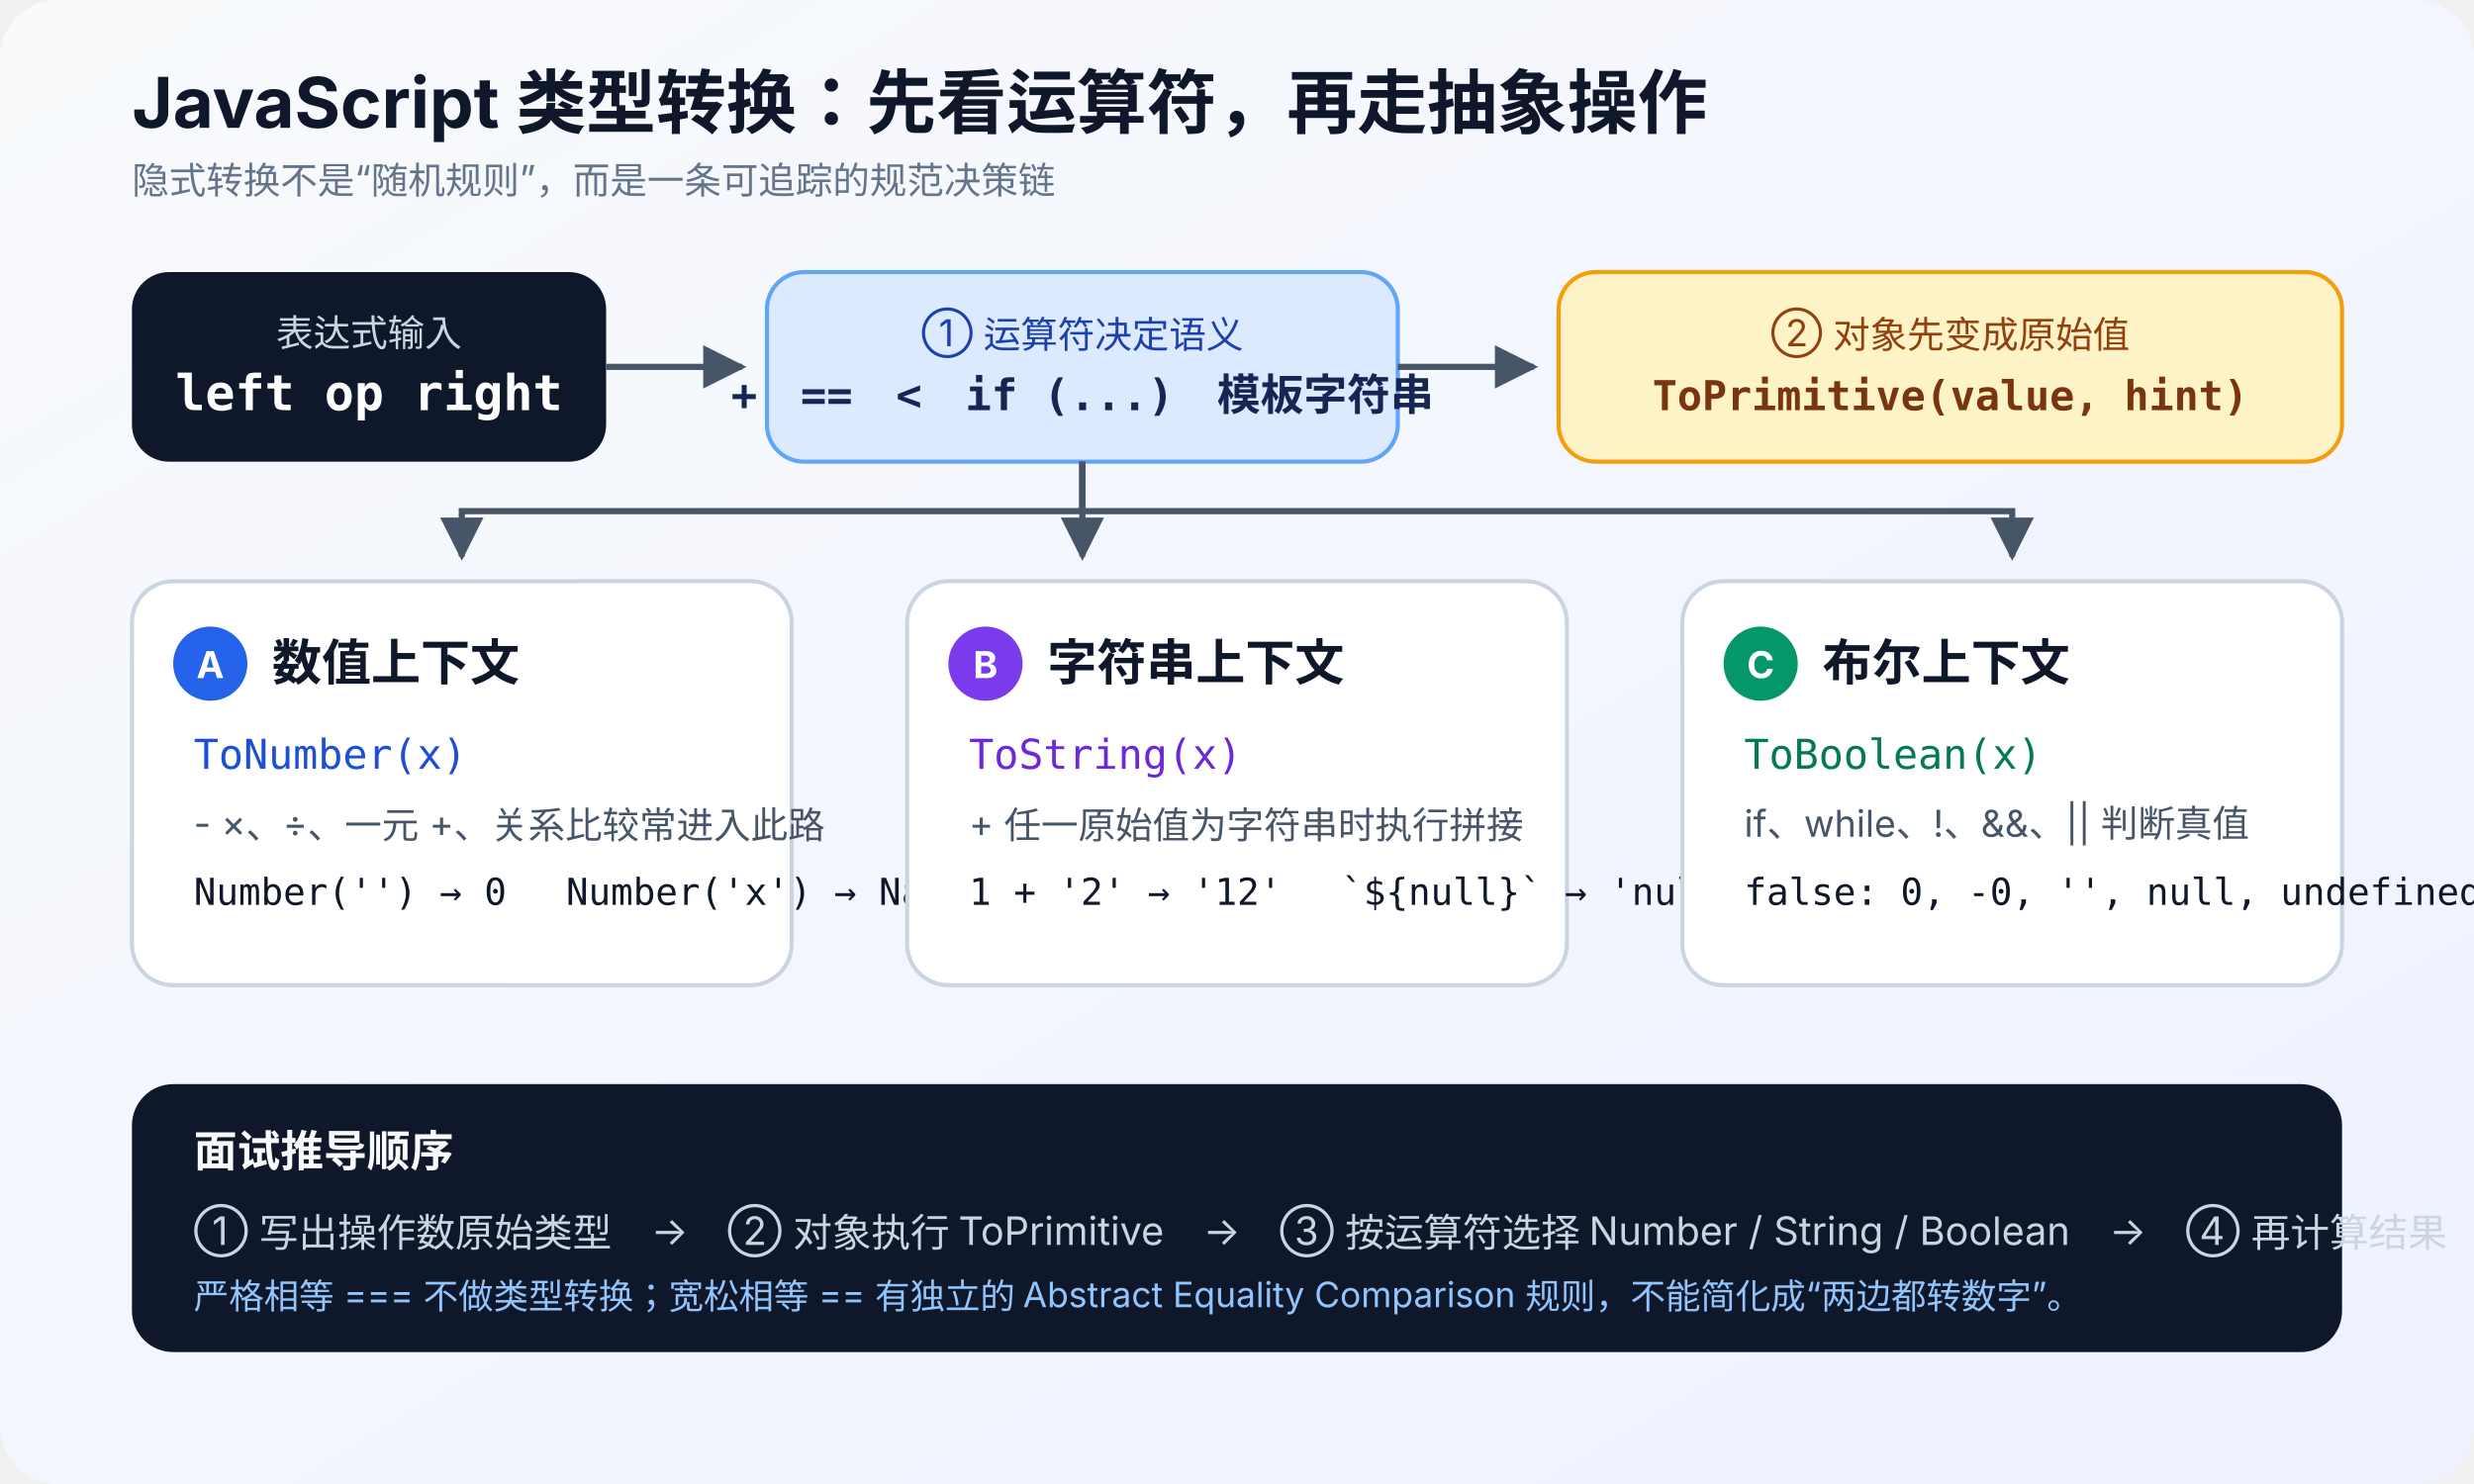
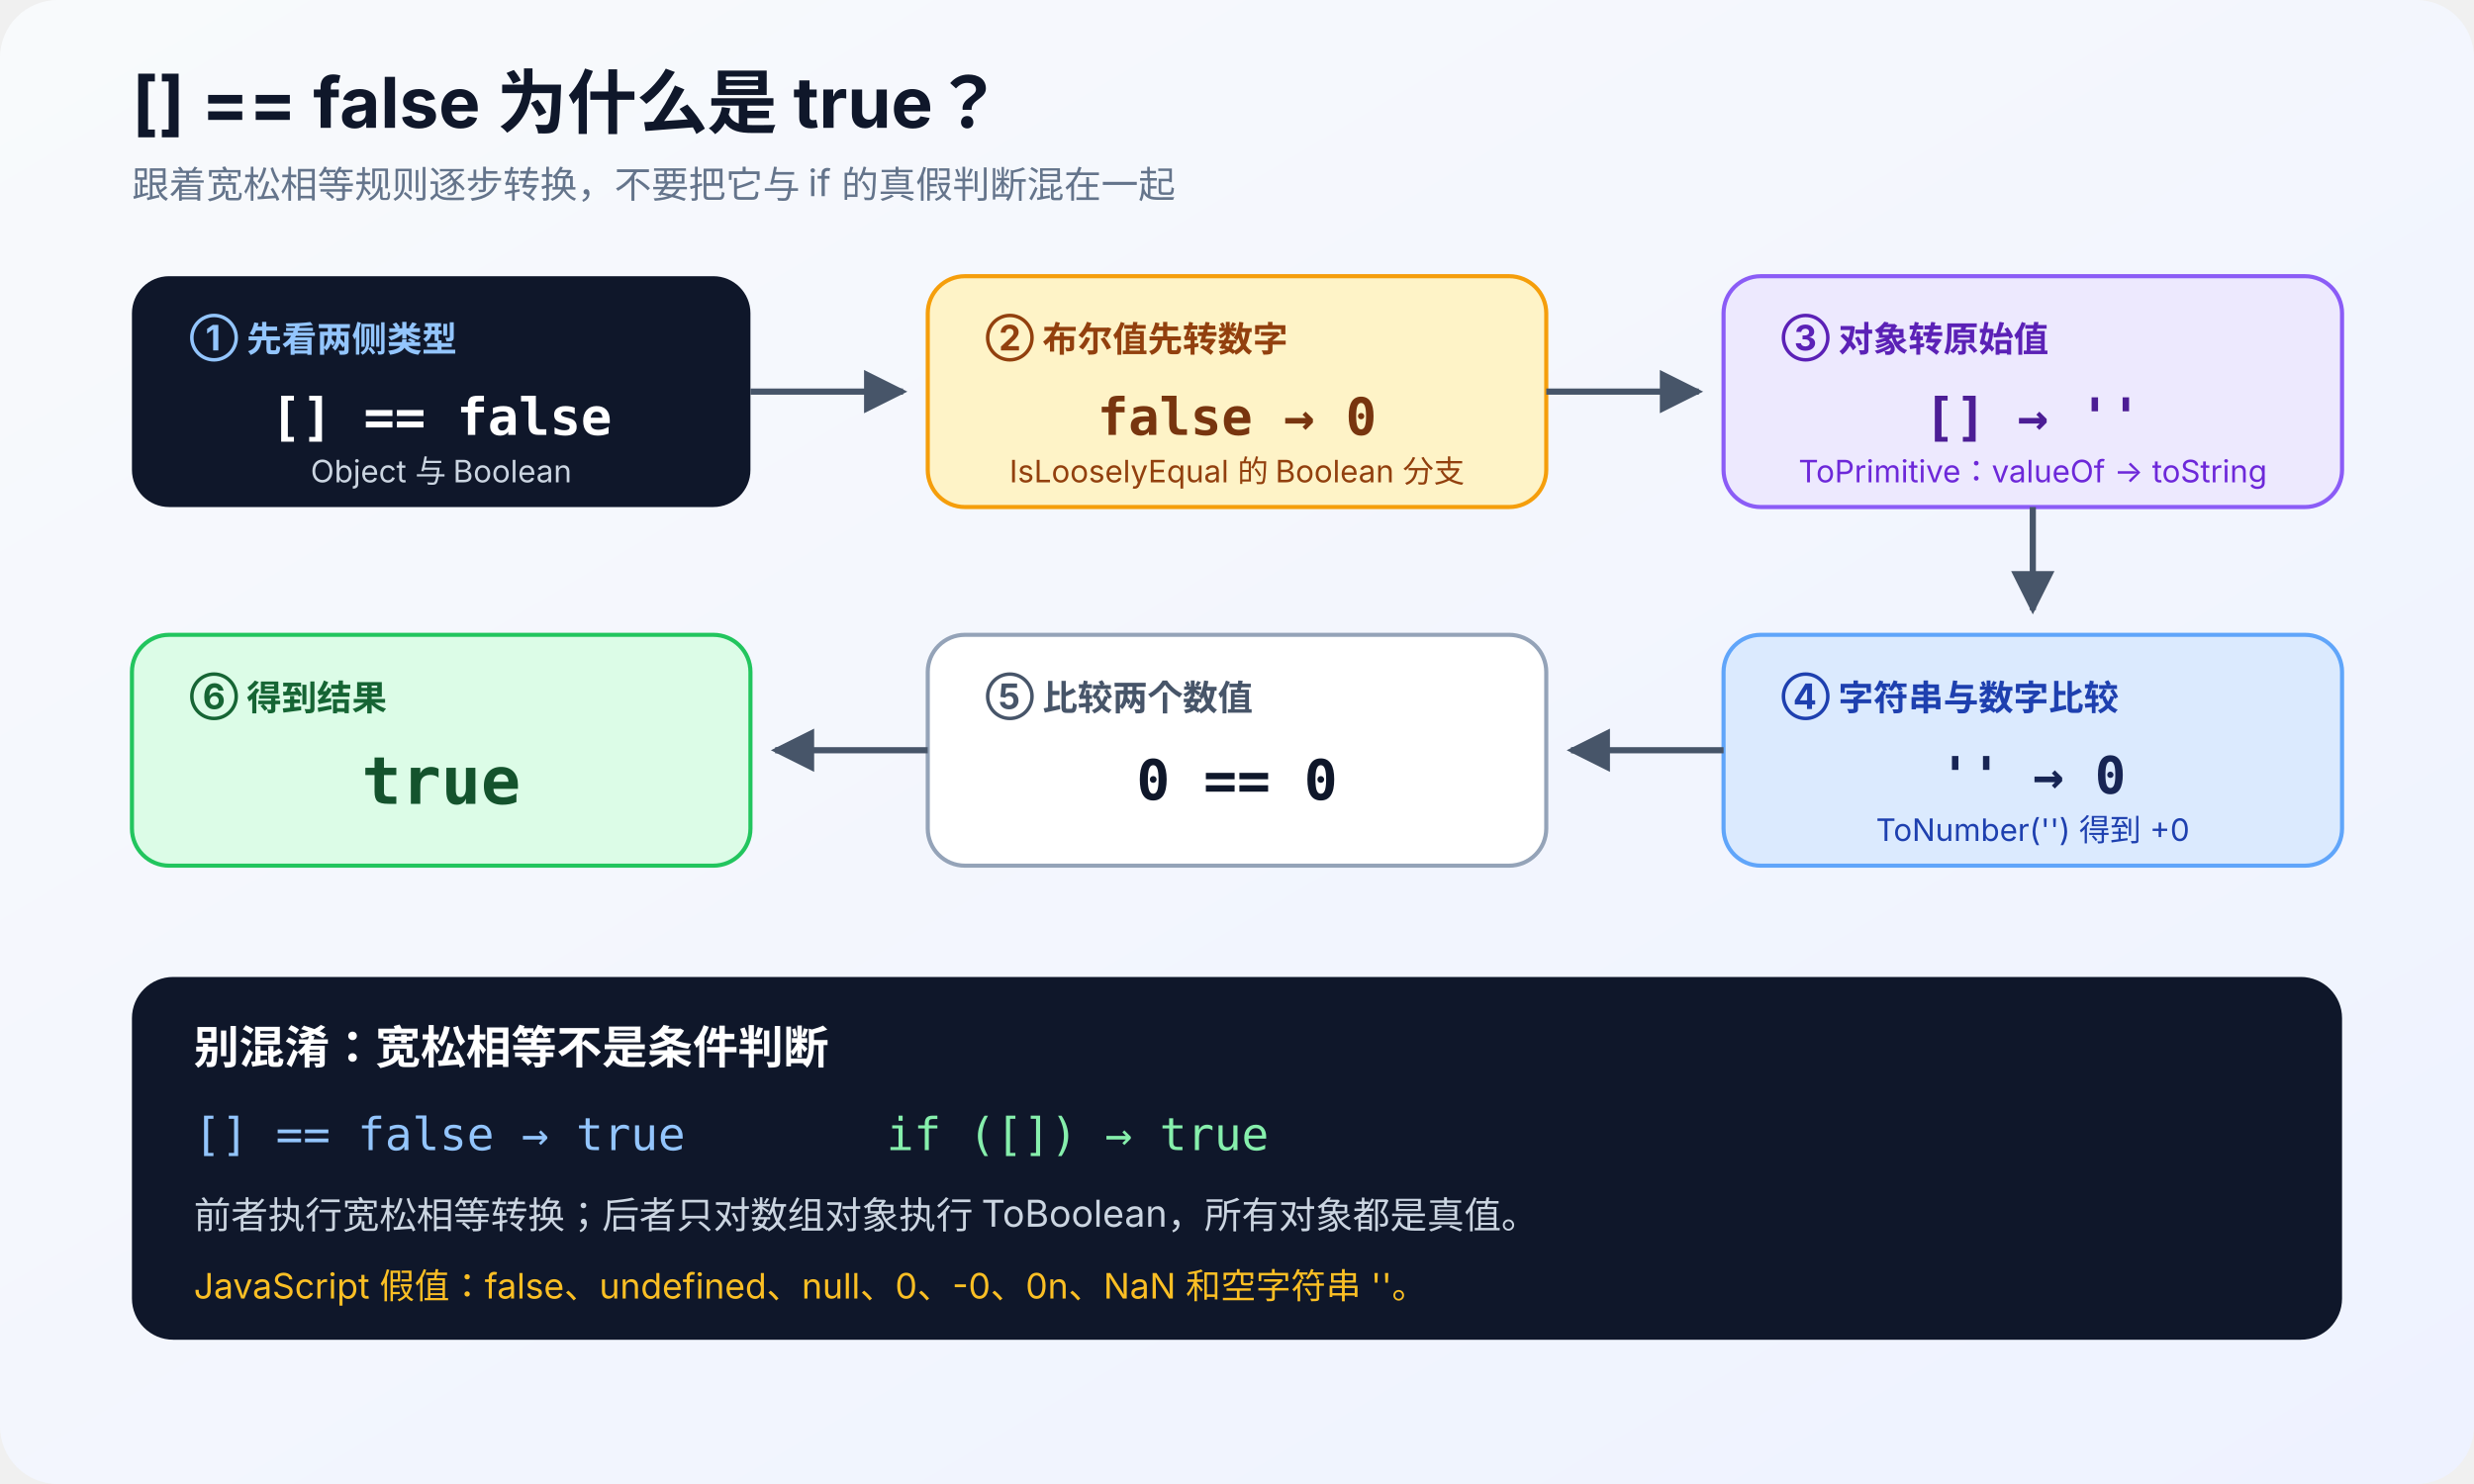
<svg xmlns="http://www.w3.org/2000/svg" width="1200" height="720" viewBox="0 0 1200 720" role="img" aria-labelledby="title desc">
  <defs>
    <linearGradient id="bg" x1="0" y1="0" x2="1" y2="1">
      <stop stop-color="#f8fafc" />
      <stop offset="1" stop-color="#eef2ff" />
    </linearGradient>
-     <marker id="arrow" viewBox="0 0 10 10" refX="9" refY="5" markerWidth="7" markerHeight="7" orient="auto-start-reverse">
+     <marker id="arrow" viewBox="0 0 10 10" refX="9" refY="5" markerWidth="7" markerHeight="7" orient="auto">
      <path d="M0 0 10 5 0 10Z" fill="#475569" />
    </marker>
  </defs>
  <rect width="1200" height="720" rx="28" fill="url(#bg)" />
-   <text x="64" y="62" font-family="Inter, Noto Sans SC, sans-serif" font-size="34" font-weight="700" fill="#0f172a">JavaScript 类型转换：先看运算符，再走抽象操作</text>
-   <text x="64" y="94" font-family="Inter, Noto Sans SC, sans-serif" font-size="18" fill="#64748b">隐式转换不是“随机规则”，而是一条可追踪的规范决策链</text>
-   <rect x="64" y="132" width="230" height="92" rx="18" fill="#0f172a" />
-   <text x="179" y="168" text-anchor="middle" font-family="Inter, Noto Sans SC, sans-serif" font-size="18" fill="#cbd5e1">表达式输入</text>
-   <text x="179" y="199" text-anchor="middle" font-family="IBM Plex Mono, monospace" font-size="24" font-weight="600" fill="#fff">left  op  right</text>
-   <rect x="372" y="132" width="306" height="92" rx="18" fill="#dbeafe" stroke="#60a5fa" stroke-width="2" />
-   <text x="525" y="168" text-anchor="middle" font-family="Inter, Noto Sans SC, sans-serif" font-size="18" fill="#1e40af">① 运算符决定语义</text>
-   <text x="525" y="199" text-anchor="middle" font-family="IBM Plex Mono, monospace" font-size="21" font-weight="600" fill="#172554">+　==　&lt;　if (...)　模板字符串</text>
-   <path d="M294 178H360" stroke="#475569" stroke-width="3" marker-end="url(#arrow)" />
-   <rect x="756" y="132" width="380" height="92" rx="18" fill="#fef3c7" stroke="#f59e0b" stroke-width="2" />
-   <text x="946" y="168" text-anchor="middle" font-family="Inter, Noto Sans SC, sans-serif" font-size="18" fill="#92400e">② 对象先变成原始值</text>
-   <text x="946" y="199" text-anchor="middle" font-family="IBM Plex Mono, monospace" font-size="20" font-weight="600" fill="#78350f">ToPrimitive(value, hint)</text>
-   <path d="M678 178H744" stroke="#475569" stroke-width="3" marker-end="url(#arrow)" />
-   <rect x="64" y="282" width="320" height="196" rx="20" fill="#fff" stroke="#cbd5e1" stroke-width="2" />
-   <circle cx="102" cy="322" r="18" fill="#2563eb" />
-   <text x="102" y="329" text-anchor="middle" font-family="Inter, sans-serif" font-size="18" font-weight="700" fill="#fff">A</text>
-   <text x="132" y="330" font-family="Inter, Noto Sans SC, sans-serif" font-size="24" font-weight="700" fill="#0f172a">数值上下文</text>
-   <text x="94" y="373" font-family="IBM Plex Mono, monospace" font-size="20" fill="#1d4ed8">ToNumber(x)</text>
-   <text x="94" y="406" font-family="Inter, Noto Sans SC, sans-serif" font-size="18" fill="#475569">- ×、÷、一元 +、关系比较常进入此路</text>
-   <text x="94" y="439" font-family="IBM Plex Mono, monospace" font-size="18" fill="#0f172a">Number('') → 0　 Number('x') → NaN</text>
-   <rect x="440" y="282" width="320" height="196" rx="20" fill="#fff" stroke="#cbd5e1" stroke-width="2" />
-   <circle cx="478" cy="322" r="18" fill="#7c3aed" />
-   <text x="478" y="329" text-anchor="middle" font-family="Inter, sans-serif" font-size="18" font-weight="700" fill="#fff">B</text>
-   <text x="508" y="330" font-family="Inter, Noto Sans SC, sans-serif" font-size="24" font-weight="700" fill="#0f172a">字符串上下文</text>
-   <text x="470" y="373" font-family="IBM Plex Mono, monospace" font-size="20" fill="#6d28d9">ToString(x)</text>
-   <text x="470" y="406" font-family="Inter, Noto Sans SC, sans-serif" font-size="18" fill="#475569">+ 任一原始值为字符串时执行拼接</text>
-   <text x="470" y="439" font-family="IBM Plex Mono, monospace" font-size="18" fill="#0f172a">1 + '2' → '12'　 `${null}` → 'null'</text>
-   <rect x="816" y="282" width="320" height="196" rx="20" fill="#fff" stroke="#cbd5e1" stroke-width="2" />
-   <circle cx="854" cy="322" r="18" fill="#059669" />
-   <text x="854" y="329" text-anchor="middle" font-family="Inter, sans-serif" font-size="18" font-weight="700" fill="#fff">C</text>
-   <text x="884" y="330" font-family="Inter, Noto Sans SC, sans-serif" font-size="24" font-weight="700" fill="#0f172a">布尔上下文</text>
-   <text x="846" y="373" font-family="IBM Plex Mono, monospace" font-size="20" fill="#047857">ToBoolean(x)</text>
-   <text x="846" y="406" font-family="Inter, Noto Sans SC, sans-serif" font-size="18" fill="#475569">if、while、!、&amp;&amp;、|| 判断真值</text>
-   <text x="846" y="439" font-family="IBM Plex Mono, monospace" font-size="18" fill="#0f172a">false: 0, -0, '', null, undefined, NaN</text>
-   <path d="M525 224V248H224V270" fill="none" stroke="#475569" stroke-width="3" marker-end="url(#arrow)" />
-   <path d="M525 224V270" fill="none" stroke="#475569" stroke-width="3" marker-end="url(#arrow)" />
-   <path d="M525 224V248H976V270" fill="none" stroke="#475569" stroke-width="3" marker-end="url(#arrow)" />
-   <rect x="64" y="526" width="1072" height="130" rx="20" fill="#0f172a" />
-   <text x="94" y="566" font-family="Inter, Noto Sans SC, sans-serif" font-size="21" font-weight="700" fill="#f8fafc">面试推导顺序</text>
-   <text x="94" y="604" font-family="Inter, Noto Sans SC, sans-serif" font-size="19" fill="#cbd5e1">① 写出操作数原始类型　→　② 对象执行 ToPrimitive　→　③ 按运算符选择 Number / String / Boolean　→　④ 再计算结果</text>
-   <text x="94" y="635" font-family="Inter, Noto Sans SC, sans-serif" font-size="17" fill="#93c5fd">严格相等 === 不做类型转换；宽松相等 == 有独立的 Abstract Equality Comparison 规则，不能简化成“两边都转数字”。</text>
+   <text x="64" y="62" font-family="Inter, Noto Sans SC, sans-serif" font-size="34" font-weight="700" fill="#0f172a">[] == false 为什么是 true？</text>
+   <text x="64" y="96" font-family="Inter, Noto Sans SC, sans-serif" font-size="18" fill="#64748b">跟着宽松相等规则逐步转换，不要把它与 if 的真假判断混在一起</text>
+   <rect x="64" y="134" width="300" height="112" rx="18" fill="#0f172a" />
+   <text x="92" y="170" font-family="Inter, Noto Sans SC, sans-serif" font-size="17" font-weight="700" fill="#93c5fd">① 先看两侧类型</text>
+   <text x="214" y="211" text-anchor="middle" font-family="IBM Plex Mono, monospace" font-size="25" font-weight="700" fill="#fff">[]  ==  false</text>
+   <text x="214" y="234" text-anchor="middle" font-family="Inter, Noto Sans SC, sans-serif" font-size="15" fill="#cbd5e1">Object 与 Boolean</text>
+   <rect x="450" y="134" width="300" height="112" rx="18" fill="#fef3c7" stroke="#f59e0b" stroke-width="2" />
+   <text x="478" y="170" font-family="Inter, Noto Sans SC, sans-serif" font-size="17" font-weight="700" fill="#92400e">② 布尔值先转数字</text>
+   <text x="600" y="211" text-anchor="middle" font-family="IBM Plex Mono, monospace" font-size="25" font-weight="700" fill="#78350f">false  →  0</text>
+   <text x="600" y="234" text-anchor="middle" font-family="Inter, Noto Sans SC, sans-serif" font-size="15" fill="#92400e">IsLooselyEqual 的 Boolean 分支</text>
+   <rect x="836" y="134" width="300" height="112" rx="18" fill="#ede9fe" stroke="#8b5cf6" stroke-width="2" />
+   <text x="864" y="170" font-family="Inter, Noto Sans SC, sans-serif" font-size="17" font-weight="700" fill="#5b21b6">③ 对象转原始值</text>
+   <text x="986" y="211" text-anchor="middle" font-family="IBM Plex Mono, monospace" font-size="25" font-weight="700" fill="#4c1d95">[]  →  ''</text>
+   <text x="986" y="234" text-anchor="middle" font-family="Inter, Noto Sans SC, sans-serif" font-size="15" fill="#6d28d9">ToPrimitive：valueOf → toString</text>
+   <path d="M364 190H438" stroke="#475569" stroke-width="3" marker-end="url(#arrow)" />
+   <path d="M750 190H824" stroke="#475569" stroke-width="3" marker-end="url(#arrow)" />
+   <path d="M986 246V296" stroke="#475569" stroke-width="3" marker-end="url(#arrow)" />
+   <rect x="836" y="308" width="300" height="112" rx="18" fill="#dbeafe" stroke="#60a5fa" stroke-width="2" />
+   <text x="864" y="344" font-family="Inter, Noto Sans SC, sans-serif" font-size="17" font-weight="700" fill="#1e40af">④ 字符串与数字比较</text>
+   <text x="986" y="385" text-anchor="middle" font-family="IBM Plex Mono, monospace" font-size="25" font-weight="700" fill="#172554">''  →  0</text>
+   <text x="986" y="408" text-anchor="middle" font-family="Inter, Noto Sans SC, sans-serif" font-size="15" fill="#1e40af">ToNumber('') 得到 +0</text>
+   <rect x="450" y="308" width="300" height="112" rx="18" fill="#fff" stroke="#94a3b8" stroke-width="2" />
+   <text x="478" y="344" font-family="Inter, Noto Sans SC, sans-serif" font-size="17" font-weight="700" fill="#475569">⑤ 比较两个数值</text>
+   <text x="600" y="388" text-anchor="middle" font-family="IBM Plex Mono, monospace" font-size="27" font-weight="700" fill="#0f172a">0  ==  0</text>
+   <rect x="64" y="308" width="300" height="112" rx="18" fill="#dcfce7" stroke="#22c55e" stroke-width="2" />
+   <text x="92" y="344" font-family="Inter, Noto Sans SC, sans-serif" font-size="17" font-weight="700" fill="#166534">⑥ 得到结果</text>
+   <text x="214" y="390" text-anchor="middle" font-family="IBM Plex Mono, monospace" font-size="32" font-weight="700" fill="#14532d">true</text>
+   <path d="M836 364H762" stroke="#475569" stroke-width="3" marker-end="url(#arrow)" />
+   <path d="M450 364H376" stroke="#475569" stroke-width="3" marker-end="url(#arrow)" />
+   <rect x="64" y="474" width="1072" height="176" rx="20" fill="#0f172a" />
+   <text x="94" y="516" font-family="Inter, Noto Sans SC, sans-serif" font-size="22" font-weight="700" fill="#fff">别混淆：宽松相等不是条件判断</text>
+   <text x="94" y="558" font-family="IBM Plex Mono, monospace" font-size="22" fill="#93c5fd">[] == false  →  true</text>
+   <text x="430" y="558" font-family="IBM Plex Mono, monospace" font-size="22" fill="#86efac">if ([])  →  true</text>
+   <text x="94" y="596" font-family="Inter, Noto Sans SC, sans-serif" font-size="18" fill="#cbd5e1">前者执行宽松相等转换；后者只对数组对象执行 ToBoolean，所有对象都是真值。</text>
+   <text x="94" y="630" font-family="Inter, Noto Sans SC, sans-serif" font-size="17" fill="#fbbf24">JavaScript 假值：false、undefined、null、0、-0、0n、NaN 和空字符串 ''。</text>
</svg>
